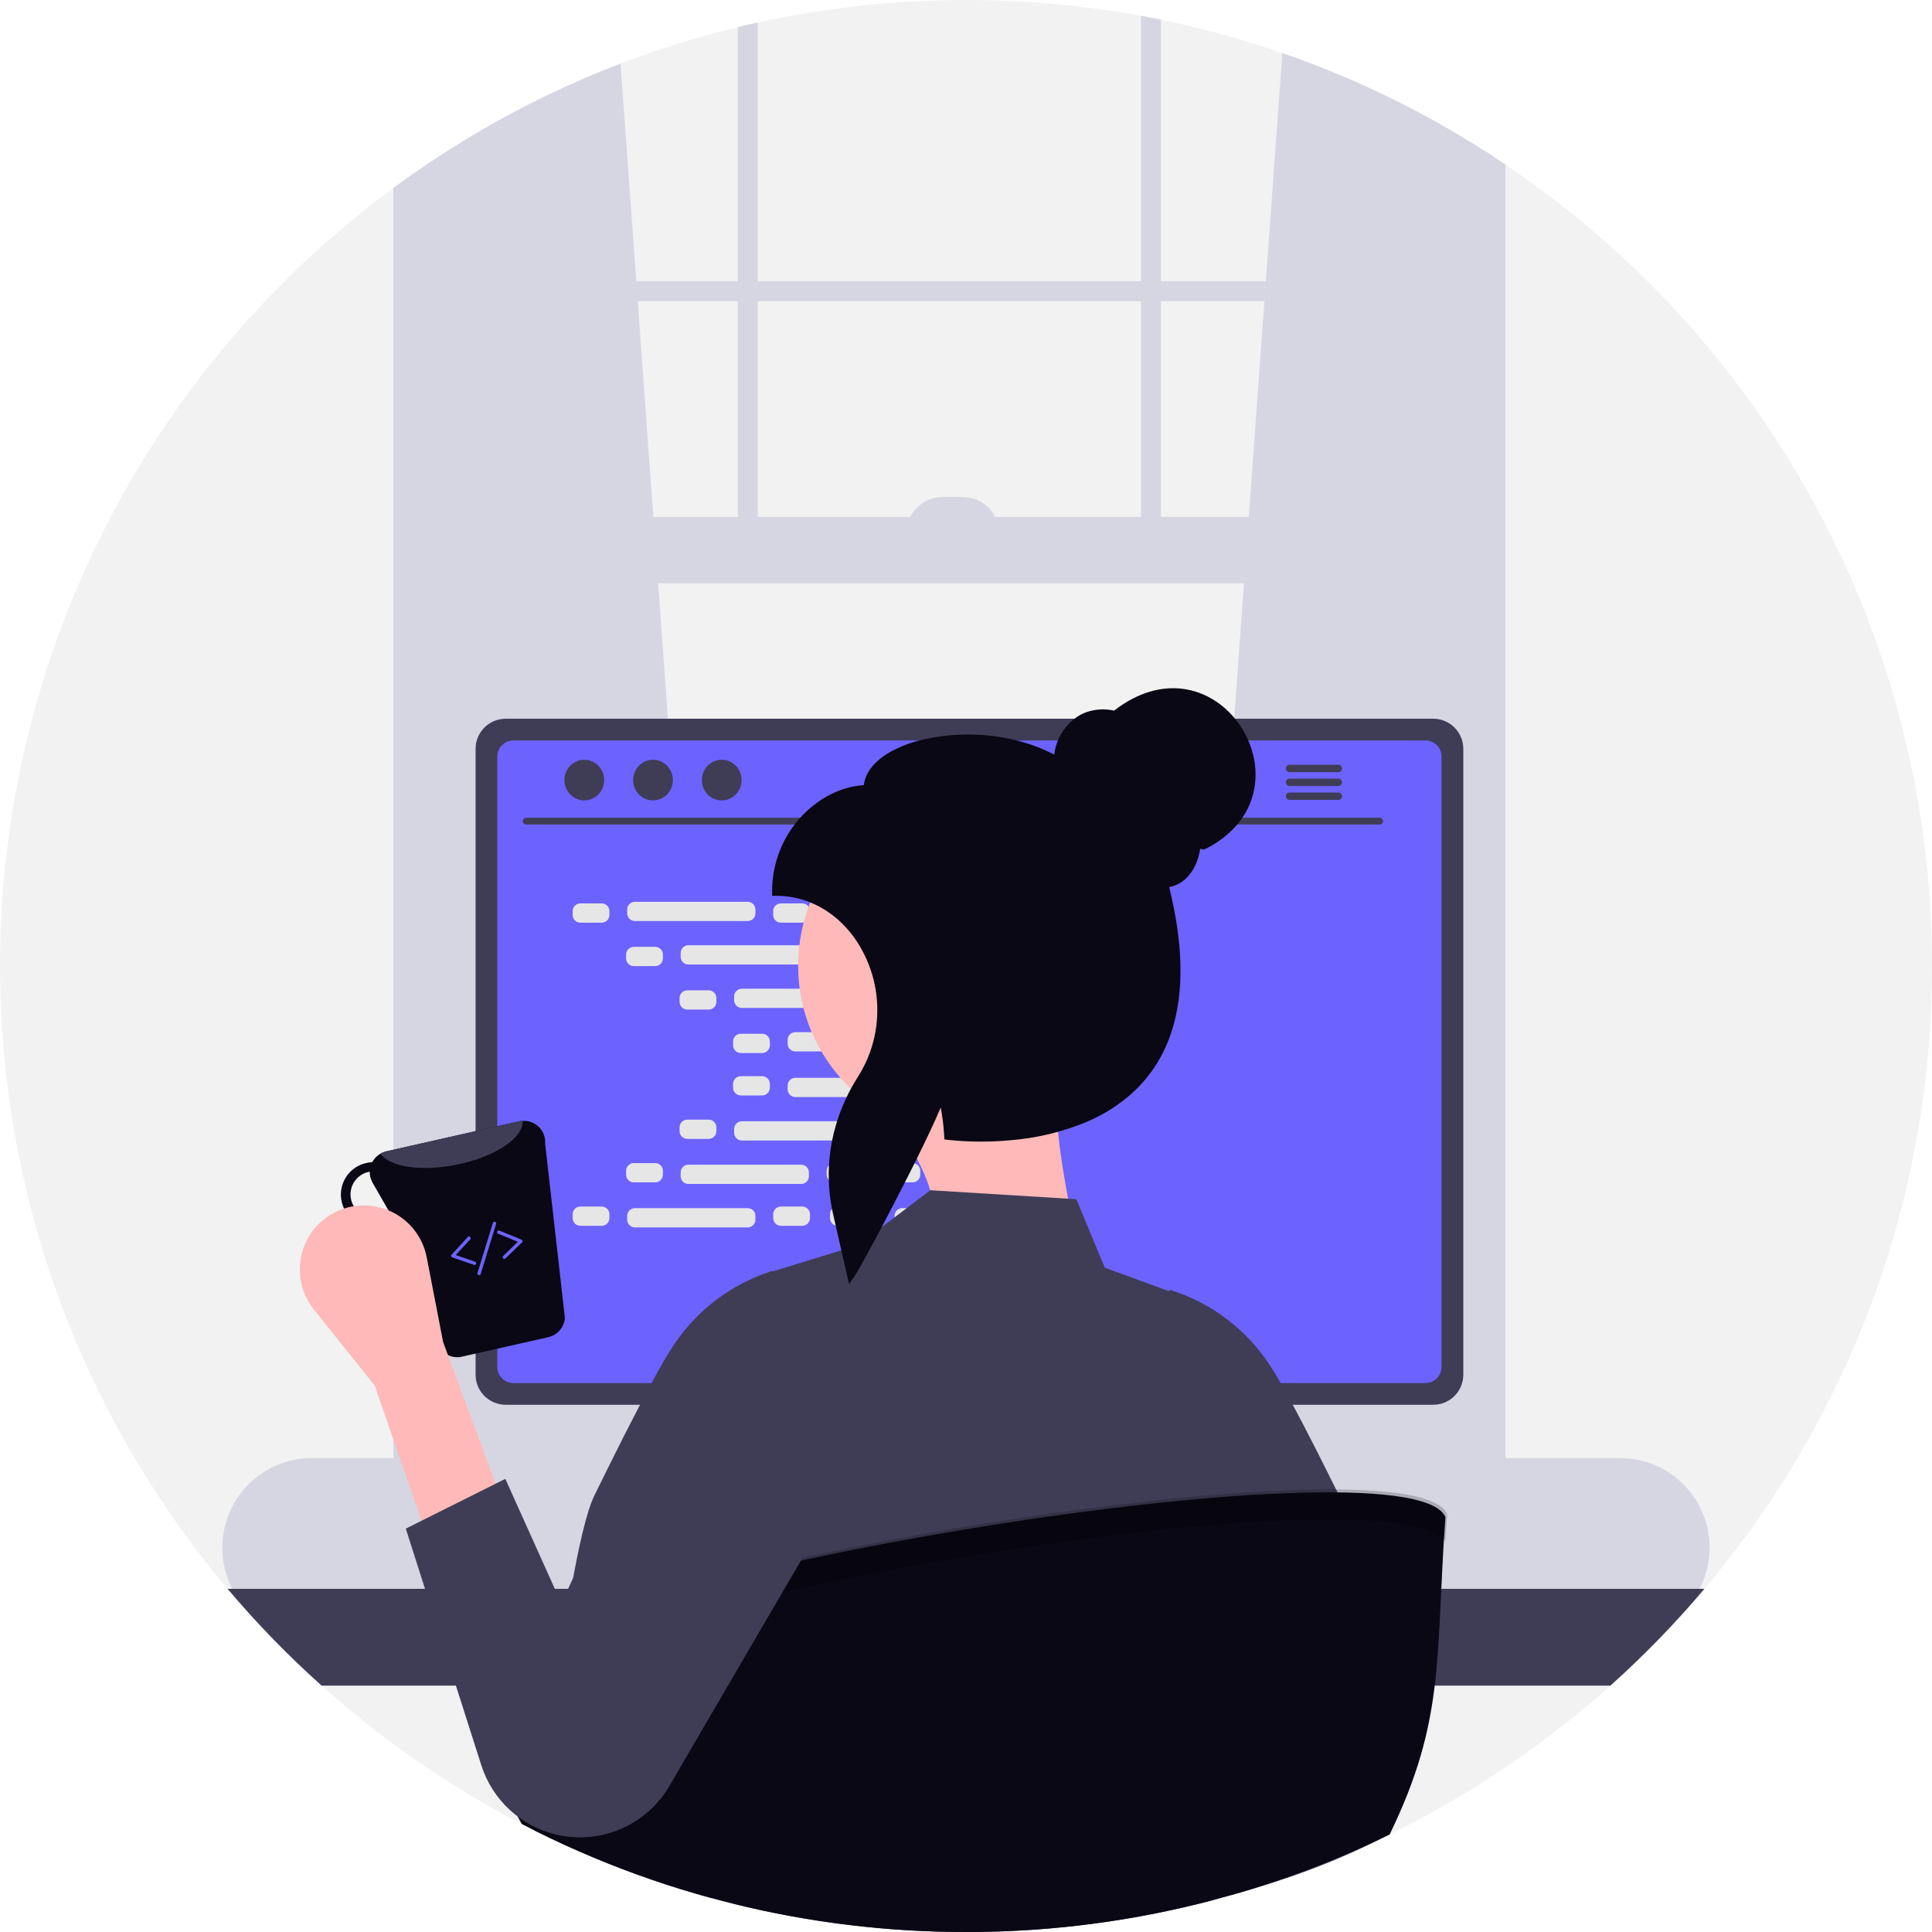
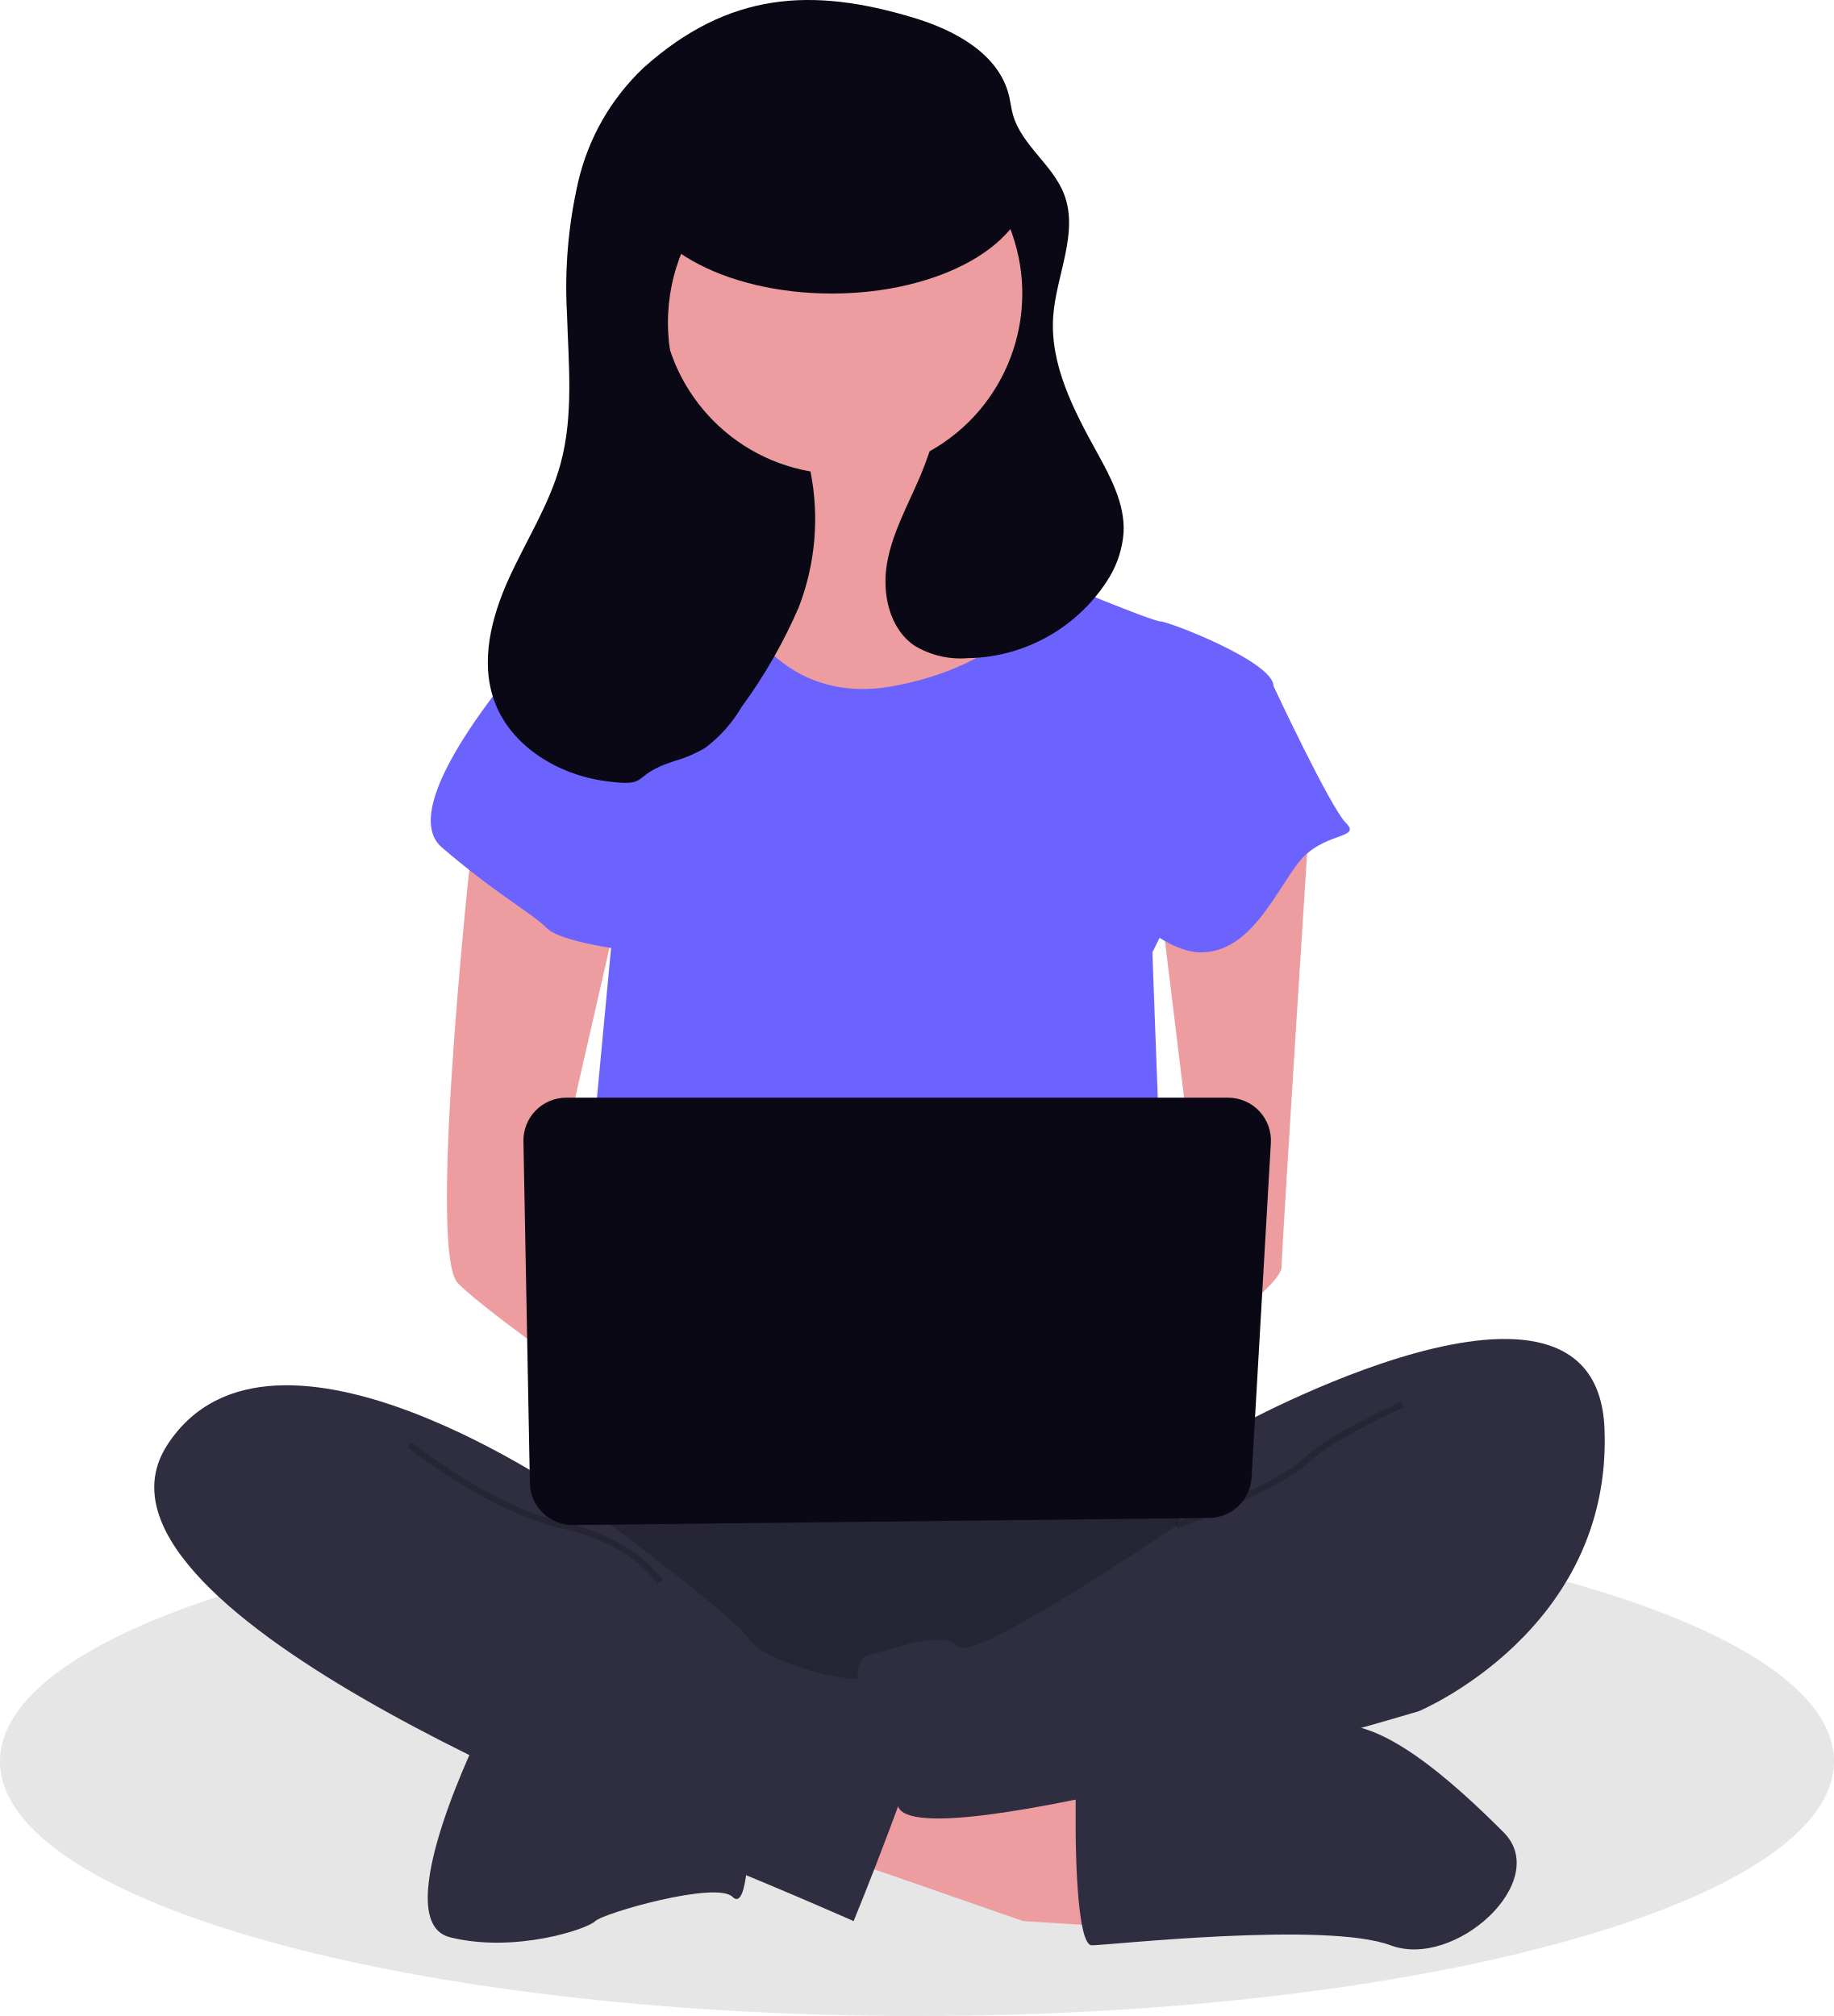
- <svg xmlns="http://www.w3.org/2000/svg" width="720" height="719.998" viewBox="0 0 720 719.998" role="img" artist="Katerina Limpitsouni" source="https://undraw.co/">
-   <g id="Group_67" data-name="Group 67" transform="translate(-670.999 -251)">
-     <path id="Path_1041-2406" data-name="Path 1041" d="M1031,521a358.581,358.581,0,0,1-84.818,232.118c-1.993,2.367-4.023,4.7-6.091,7.013a361.981,361.981,0,0,1-84.07,69.745q-10.8,6.484-22.073,12.22c-.76.386-1.532.772-2.292,1.146-.909.461-1.831.909-2.753,1.358a356.461,356.461,0,0,1-59.194,22.7q-3.177.9-6.365,1.744a359.482,359.482,0,0,1-82.015,11.821c-1.445.037-2.865.062-4.235.087-.486.013-.959.025-1.433.025-1.557.012-3.1.025-4.659.025a360.337,360.337,0,0,1-86.624-10.5q-4.26-1.047-8.483-2.205a355.62,355.62,0,0,1-43.561-14.985q-11.211-4.671-22.024-10.078c-1.632-.822-3.264-1.644-4.871-2.491-.685-.336-1.358-.7-2.03-1.046a361.811,361.811,0,0,1-101.709-79.8c-1.993-2.23-3.949-4.5-5.88-6.776a360.031,360.031,0,0,1,61.773-522.061c2.043-1.507,4.1-3,6.179-4.46l1.233-.859a357.2,357.2,0,0,1,120.955-54.623c2.466-.61,4.933-1.183,7.424-1.719a363.484,363.484,0,0,1,142.854-2.5c2.479.461,4.958.934,7.424,1.445a357.857,357.857,0,0,1,120.955,49.117c.822.523,1.644,1.046,2.466,1.594,1.657,1.071,3.313,2.167,4.945,3.276A359.607,359.607,0,0,1,1031,521Z" transform="translate(360 90)" fill="#f2f2f2" />
-     <path id="Path_1042-2407" data-name="Path 1042" d="M549.936,702.564,434.873,712.779l-1.233.112V221.922l1.233-.859a359.155,359.155,0,0,1,77.244-41.032L518,261.123l.536,7.424,5.817,80.421,1.794,24.739L549.724,699.7Z" transform="translate(390.13 94.675)" fill="#d6d6e3" />
-     <path id="Path_1043-2408" data-name="Path 1043" d="M777.877,213.557c.822.523,1.644,1.046,2.466,1.594V713.67l-2.466-.224-113.817-10.1.212-2.865,23.581-325.992,1.794-24.739,5.817-80.421L696,261.9l6.166-85.042a358.362,358.362,0,0,1,75.712,36.7Z" transform="translate(446.738 93.896)" fill="#d6d6e3" />
-     <path id="Path_1044-2409" data-name="Path 1044" d="M835.7,206.32V713.233c0,9.729-6.7,17.639-14.948,17.639H451.04c-6.826,0-12.619-5.431-14.375-12.843a20.064,20.064,0,0,1-.573-4.8V214.6l-1.233.859c-2.08,1.457-4.136,2.952-6.179,4.46V713.233a28.549,28.549,0,0,0,7.7,19.931,21.252,21.252,0,0,0,9.691,5.8,18.83,18.83,0,0,0,4.97.66H820.756a19,19,0,0,0,4.983-.66c9.94-2.678,17.377-13.192,17.377-25.736V211.191c-1.632-1.109-3.289-2.2-4.945-3.276C837.348,207.366,836.526,206.843,835.7,206.32Z" transform="translate(388.911 101.134)" fill="#d6d6e3" />
-     <rect id="Rectangle_265" data-name="Rectangle 265" width="407.026" height="7.423" transform="translate(821.298 355.803)" fill="#d6d6e3" />
-     <path id="Path_1045-2410" data-name="Path 1045" d="M531.73,169.459c2.466-.61,4.933-1.183,7.424-1.719V369.3H531.73Z" transform="translate(414.228 91.656)" fill="#d6d6e3" />
-     <path id="Path_1046-2411" data-name="Path 1046" d="M652.37,165.73c2.479.461,4.958.934,7.424,1.445V369.8H652.37Z" transform="translate(443.866 91.162)" fill="#d6d6e3" />
-     <path id="Path_1047-2412" data-name="Path 1047" d="M898.373,597.21H410.929a33.409,33.409,0,0,0,0,66.818H898.373a33.338,33.338,0,0,0,25.068-11.353,33.758,33.758,0,0,0,3.757-5.2,31.822,31.822,0,0,0,2.18-4.434,33.388,33.388,0,0,0-31-45.828Z" transform="translate(376.343 197.164)" fill="#d6d6e3" />
-     <rect id="Rectangle_266" data-name="Rectangle 266" width="404.552" height="24.743" transform="translate(823.772 443.642)" fill="#d6d6e3" />
-     <path id="Path_1048-2413" data-name="Path 1048" d="M284.729,148.69h7.423A13.609,13.609,0,0,1,305.761,162.3H271.12a13.609,13.609,0,0,1,13.609-13.609Z" transform="translate(737.607 287.529)" fill="#d6d6e3" />
-     <path id="Path_1049-2414" data-name="Path 1049" d="M929.452,636.34A359.994,359.994,0,0,1,894.424,672.4H414.118A360,360,0,0,1,379.09,636.34Z" transform="translate(376.729 206.777)" fill="#3f3d56" />
-     <path id="Path_1050-2415" data-name="Path 1050" d="M649.079,536.07H568.21a3.957,3.957,0,0,0-1.283.2,4.3,4.3,0,0,0-3.027,4.111V668.136h89.5V540.38a4.314,4.314,0,0,0-4.322-4.31ZM618.473,599.1a9.381,9.381,0,0,1-1.943,5.73,9.548,9.548,0,0,1-17.165-5.73V584.277a9.554,9.554,0,1,1,19.109,0Z" transform="translate(422.131 182.144)" fill="#2f2e41" />
-     <path id="Path_1051-2416" data-name="Path 1051" d="M563.68,638.81v12.32a2.416,2.416,0,0,0,2.4,2.417h85.241a2.424,2.424,0,0,0,2.4-2.417V638.81Z" transform="translate(422.077 207.384)" fill="#3f3d56" />
-     <path id="Path_1052-2417" data-name="Path 1052" d="M810.165,376.02H464.491a11.225,11.225,0,0,0-11.211,11.2V620.483a11.22,11.22,0,0,0,11.211,11.211H810.165a11.22,11.22,0,0,0,11.211-11.211V387.219A11.225,11.225,0,0,0,810.165,376.02Z" transform="translate(394.955 142.824)" fill="#3f3d56" />
-     <path id="Path_1053-2418" data-name="Path 1053" d="M805.678,382.52H465.772a6,6,0,0,0-5.992,6V616.009A6,6,0,0,0,465.772,622H805.678a6,6,0,0,0,5.992-5.992V388.524a6,6,0,0,0-5.991-6Z" transform="translate(396.552 144.421)" fill="#6c63ff" />
-     <path id="Path_1054-2419" data-name="Path 1054" d="M728.575,654l-3.139-14.911a3.728,3.728,0,0,0-2.317-2.7,3.6,3.6,0,0,0-1.32-.249H525.842a3.6,3.6,0,0,0-1.32.249,3.728,3.728,0,0,0-2.317,2.7L519.066,654a3.721,3.721,0,0,0,3.637,4.484H724.925a3.673,3.673,0,0,0,2.89-1.383,3.718,3.718,0,0,0,.76-3.1Z" transform="translate(411.097 206.728)" fill="#2f2e41" />
-     <rect id="Rectangle_267" data-name="Rectangle 267" width="6.228" height="3.737" rx="0.488" transform="translate(938.376 845.554)" fill="#3f3d56" />
-     <rect id="Rectangle_268" data-name="Rectangle 268" width="6.228" height="3.737" rx="0.488" transform="translate(950.832 845.554)" fill="#3f3d56" />
-     <rect id="Rectangle_269" data-name="Rectangle 269" width="6.228" height="3.737" rx="0.488" transform="translate(963.289 845.554)" fill="#3f3d56" />
-     <rect id="Rectangle_270" data-name="Rectangle 270" width="6.228" height="3.737" rx="0.488" transform="translate(975.746 845.554)" fill="#3f3d56" />
-     <rect id="Rectangle_271" data-name="Rectangle 271" width="6.228" height="3.737" rx="0.488" transform="translate(988.202 845.554)" fill="#3f3d56" />
-     <rect id="Rectangle_272" data-name="Rectangle 272" width="6.228" height="3.737" rx="0.488" transform="translate(1000.659 845.554)" fill="#3f3d56" />
-     <rect id="Rectangle_273" data-name="Rectangle 273" width="6.228" height="3.737" rx="0.488" transform="translate(1013.116 845.554)" fill="#3f3d56" />
-     <rect id="Rectangle_274" data-name="Rectangle 274" width="6.228" height="3.737" rx="0.488" transform="translate(1025.573 845.554)" fill="#3f3d56" />
-     <rect id="Rectangle_275" data-name="Rectangle 275" width="6.228" height="3.737" rx="0.488" transform="translate(1038.029 845.554)" fill="#3f3d56" />
-     <rect id="Rectangle_276" data-name="Rectangle 276" width="6.228" height="3.737" rx="0.488" transform="translate(1050.486 845.554)" fill="#3f3d56" />
-     <rect id="Rectangle_277" data-name="Rectangle 277" width="6.228" height="3.737" rx="0.488" transform="translate(1062.943 845.554)" fill="#3f3d56" />
-     <rect id="Rectangle_278" data-name="Rectangle 278" width="6.228" height="3.737" rx="0.488" transform="translate(1075.399 845.554)" fill="#3f3d56" />
-     <rect id="Rectangle_279" data-name="Rectangle 279" width="6.228" height="3.737" rx="0.488" transform="translate(1087.856 845.554)" fill="#3f3d56" />
-     <rect id="Rectangle_280" data-name="Rectangle 280" width="6.228" height="3.737" rx="0.488" transform="translate(1100.313 845.554)" fill="#3f3d56" />
-     <rect id="Rectangle_281" data-name="Rectangle 281" width="6.228" height="3.737" rx="0.488" transform="translate(1112.77 845.554)" fill="#3f3d56" />
-     <rect id="Rectangle_282" data-name="Rectangle 282" width="6.228" height="3.737" rx="0.488" transform="translate(1125.226 845.554)" fill="#3f3d56" />
-     <rect id="Rectangle_283" data-name="Rectangle 283" width="6.228" height="3.737" rx="0.488" transform="translate(938.228 851.782)" fill="#3f3d56" />
-     <rect id="Rectangle_284" data-name="Rectangle 284" width="6.228" height="3.737" rx="0.488" transform="translate(950.685 851.782)" fill="#3f3d56" />
-     <rect id="Rectangle_285" data-name="Rectangle 285" width="6.228" height="3.737" rx="0.488" transform="translate(963.142 851.782)" fill="#3f3d56" />
-     <rect id="Rectangle_286" data-name="Rectangle 286" width="6.228" height="3.737" rx="0.488" transform="translate(975.599 851.782)" fill="#3f3d56" />
-     <rect id="Rectangle_287" data-name="Rectangle 287" width="6.228" height="3.737" rx="0.488" transform="translate(988.055 851.782)" fill="#3f3d56" />
-     <rect id="Rectangle_288" data-name="Rectangle 288" width="6.228" height="3.737" rx="0.488" transform="translate(1000.512 851.782)" fill="#3f3d56" />
-     <rect id="Rectangle_289" data-name="Rectangle 289" width="6.228" height="3.737" rx="0.488" transform="translate(1012.969 851.782)" fill="#3f3d56" />
-     <rect id="Rectangle_290" data-name="Rectangle 290" width="6.228" height="3.737" rx="0.488" transform="translate(1025.425 851.782)" fill="#3f3d56" />
-     <rect id="Rectangle_291" data-name="Rectangle 291" width="6.228" height="3.737" rx="0.488" transform="translate(1037.882 851.782)" fill="#3f3d56" />
-     <rect id="Rectangle_292" data-name="Rectangle 292" width="6.228" height="3.737" rx="0.488" transform="translate(1050.339 851.782)" fill="#3f3d56" />
-     <rect id="Rectangle_293" data-name="Rectangle 293" width="6.228" height="3.737" rx="0.488" transform="translate(1062.795 851.782)" fill="#3f3d56" />
-     <rect id="Rectangle_294" data-name="Rectangle 294" width="6.228" height="3.737" rx="0.488" transform="translate(1075.252 851.782)" fill="#3f3d56" />
-     <rect id="Rectangle_295" data-name="Rectangle 295" width="6.228" height="3.737" rx="0.488" transform="translate(1087.709 851.782)" fill="#3f3d56" />
-     <rect id="Rectangle_296" data-name="Rectangle 296" width="6.228" height="3.737" rx="0.488" transform="translate(1100.166 851.782)" fill="#3f3d56" />
-     <rect id="Rectangle_297" data-name="Rectangle 297" width="6.228" height="3.737" rx="0.488" transform="translate(1112.622 851.782)" fill="#3f3d56" />
-     <rect id="Rectangle_298" data-name="Rectangle 298" width="6.228" height="3.737" rx="0.488" transform="translate(1125.079 851.782)" fill="#3f3d56" />
-     <rect id="Rectangle_299" data-name="Rectangle 299" width="49.827" height="3.737" rx="0.488" transform="translate(998.021 859.256)" fill="#3f3d56" />
-     <path id="Path_1055-2420" data-name="Path 1055" d="M786.723,408.176H468.674a1.265,1.265,0,1,1,0-2.53H786.723a1.265,1.265,0,1,1,0,2.53Z" transform="translate(398.426 150.102)" fill="#3f3d56" />
-     <ellipse id="Ellipse_180" data-name="Ellipse 180" cx="7.412" cy="7.577" rx="7.412" ry="7.577" transform="translate(881.338 534.136)" fill="#3f3d56" />
-     <ellipse id="Ellipse_181" data-name="Ellipse 181" cx="7.412" cy="7.577" rx="7.412" ry="7.577" transform="translate(906.944 534.136)" fill="#3f3d56" />
-     <ellipse id="Ellipse_182" data-name="Ellipse 182" cx="7.412" cy="7.577" rx="7.412" ry="7.577" transform="translate(932.55 534.136)" fill="#3f3d56" />
-     <path id="Path_1056-2421" data-name="Path 1056" d="M715.222,389.8H697.035a1.377,1.377,0,0,0,0,2.753h18.187a1.377,1.377,0,1,0,0-2.753Z" transform="translate(454.508 146.21)" fill="#3f3d56" />
-     <path id="Path_1057-2422" data-name="Path 1057" d="M715.222,393.95H697.035a1.377,1.377,0,0,0,0,2.753h18.187a1.376,1.376,0,1,0,0-2.753Z" transform="translate(454.508 147.229)" fill="#3f3d56" />
-     <path id="Path_1058-2423" data-name="Path 1058" d="M715.222,398.1H697.035a1.377,1.377,0,0,0,0,2.753h18.187a1.377,1.377,0,1,0,0-2.753Z" transform="translate(454.508 148.249)" fill="#3f3d56" />
-     <rect id="Rectangle_300" data-name="Rectangle 300" width="13.71" height="7.175" rx="2.88" transform="translate(884.402 587.672)" fill="#e6e6e6" />
-     <rect id="Rectangle_301" data-name="Rectangle 301" width="13.71" height="7.175" rx="2.88" transform="translate(959.142 587.672)" fill="#e6e6e6" />
-     <rect id="Rectangle_302" data-name="Rectangle 302" width="13.71" height="7.175" rx="2.88" transform="translate(980.318 587.672)" fill="#e6e6e6" />
-     <rect id="Rectangle_303" data-name="Rectangle 303" width="47.791" height="7.175" rx="2.88" transform="translate(904.732 587.073)" fill="#e6e6e6" />
-     <rect id="Rectangle_304" data-name="Rectangle 304" width="47.791" height="7.175" rx="2.88" transform="translate(1004.385 587.073)" fill="#e6e6e6" />
-     <rect id="Rectangle_305" data-name="Rectangle 305" width="13.71" height="7.175" rx="2.88" transform="translate(904.332 603.866)" fill="#e6e6e6" />
-     <rect id="Rectangle_306" data-name="Rectangle 306" width="13.71" height="7.175" rx="2.88" transform="translate(979.073 603.866)" fill="#e6e6e6" />
-     <rect id="Rectangle_307" data-name="Rectangle 307" width="13.71" height="7.175" rx="2.88" transform="translate(1000.249 603.866)" fill="#e6e6e6" />
-     <rect id="Rectangle_308" data-name="Rectangle 308" width="47.791" height="7.175" rx="2.88" transform="translate(924.662 603.267)" fill="#e6e6e6" />
-     <rect id="Rectangle_309" data-name="Rectangle 309" width="47.791" height="7.175" rx="2.88" transform="translate(1024.316 603.267)" fill="#e6e6e6" />
-     <rect id="Rectangle_310" data-name="Rectangle 310" width="13.71" height="7.175" rx="2.88" transform="translate(924.263 620.059)" fill="#e6e6e6" />
-     <rect id="Rectangle_311" data-name="Rectangle 311" width="13.71" height="7.175" rx="2.88" transform="translate(999.003 620.059)" fill="#e6e6e6" />
-     <rect id="Rectangle_312" data-name="Rectangle 312" width="13.71" height="7.175" rx="2.88" transform="translate(1020.18 620.059)" fill="#e6e6e6" />
-     <rect id="Rectangle_313" data-name="Rectangle 313" width="47.791" height="7.175" rx="2.88" transform="translate(944.593 619.461)" fill="#e6e6e6" />
-     <rect id="Rectangle_314" data-name="Rectangle 314" width="47.791" height="7.175" rx="2.88" transform="translate(1044.247 619.461)" fill="#e6e6e6" />
-     <rect id="Rectangle_315" data-name="Rectangle 315" width="13.71" height="7.175" rx="2.88" transform="translate(944.194 636.253)" fill="#e6e6e6" />
-     <rect id="Rectangle_316" data-name="Rectangle 316" width="13.71" height="7.175" rx="2.88" transform="translate(1018.934 636.253)" fill="#e6e6e6" />
-     <rect id="Rectangle_317" data-name="Rectangle 317" width="13.71" height="7.175" rx="2.88" transform="translate(1040.111 636.253)" fill="#e6e6e6" />
-     <rect id="Rectangle_318" data-name="Rectangle 318" width="47.791" height="7.175" rx="2.88" transform="translate(964.524 635.655)" fill="#e6e6e6" />
-     <rect id="Rectangle_319" data-name="Rectangle 319" width="13.71" height="7.175" rx="2.88" transform="translate(959.142 700.646)" fill="#e6e6e6" />
-     <rect id="Rectangle_320" data-name="Rectangle 320" width="13.71" height="7.175" rx="2.88" transform="translate(980.318 700.646)" fill="#e6e6e6" />
-     <rect id="Rectangle_321" data-name="Rectangle 321" width="47.791" height="7.175" rx="2.88" transform="translate(1004.385 701.244)" fill="#e6e6e6" />
-     <rect id="Rectangle_322" data-name="Rectangle 322" width="13.71" height="7.175" rx="2.88" transform="translate(884.402 700.646)" fill="#e6e6e6" />
-     <rect id="Rectangle_323" data-name="Rectangle 323" width="47.791" height="7.175" rx="2.88" transform="translate(904.732 701.244)" fill="#e6e6e6" />
-     <rect id="Rectangle_324" data-name="Rectangle 324" width="13.71" height="7.175" rx="2.88" transform="translate(904.332 684.452)" fill="#e6e6e6" />
-     <rect id="Rectangle_325" data-name="Rectangle 325" width="13.71" height="7.175" rx="2.88" transform="translate(979.073 684.452)" fill="#e6e6e6" />
-     <rect id="Rectangle_326" data-name="Rectangle 326" width="13.71" height="7.175" rx="2.88" transform="translate(1000.249 684.452)" fill="#e6e6e6" />
-     <rect id="Rectangle_327" data-name="Rectangle 327" width="47.791" height="7.175" rx="2.88" transform="translate(924.662 685.05)" fill="#e6e6e6" />
-     <rect id="Rectangle_328" data-name="Rectangle 328" width="13.71" height="7.175" rx="2.88" transform="translate(924.263 668.258)" fill="#e6e6e6" />
-     <rect id="Rectangle_329" data-name="Rectangle 329" width="13.71" height="7.175" rx="2.88" transform="translate(999.003 668.258)" fill="#e6e6e6" />
-     <rect id="Rectangle_330" data-name="Rectangle 330" width="13.71" height="7.175" rx="2.88" transform="translate(1020.18 668.258)" fill="#e6e6e6" />
-     <rect id="Rectangle_331" data-name="Rectangle 331" width="47.791" height="7.175" rx="2.88" transform="translate(944.593 668.856)" fill="#e6e6e6" />
-     <rect id="Rectangle_332" data-name="Rectangle 332" width="13.71" height="7.175" rx="2.88" transform="translate(944.194 652.065)" fill="#e6e6e6" />
-     <rect id="Rectangle_333" data-name="Rectangle 333" width="13.71" height="7.175" rx="2.88" transform="translate(1018.934 652.065)" fill="#e6e6e6" />
-     <rect id="Rectangle_334" data-name="Rectangle 334" width="13.71" height="7.175" rx="2.88" transform="translate(1040.111 652.065)" fill="#e6e6e6" />
-     <rect id="Rectangle_335" data-name="Rectangle 335" width="47.791" height="7.175" rx="2.88" transform="translate(964.524 652.663)" fill="#e6e6e6" />
-     <path id="Path_223-2424" data-name="Path 223" d="M304.558,542.57s20.613,28.936,13.251,36.771,55.23,8.03,55.23,8.03-9.4-42.094-6.635-51.781Z" transform="translate(699.068 125.378)" fill="#ffb9b9" />
-     <path id="Path_1059-2425" data-name="Path 1059" d="M789.655,757.108c-.76.386-1.532.772-2.292,1.146-19.682,9.841-35.427,15.434-56.964,21.563-1.819-20.3-3.575-55.993-5.282-78.116-.448-5.742-.9-10.563-1.333-13.964a18.912,18.912,0,0,0-1.1-5.294l.075,5.294.187,13.964,1.084,79.86a359.487,359.487,0,0,1-82.015,11.821c-1.445.037-2.865.062-4.235.087-.486.012-.959.025-1.433.025-1.557.013-3.1.025-4.659.025a360.338,360.338,0,0,1-86.624-10.5c.61-20.093,1.221-55.383,1.806-81.318.125-5.07.237-9.791.361-13.964.237-8.919.486-15.347.723-17.5a5.432,5.432,0,0,0-.486,1.208,121.028,121.028,0,0,0-2.354,16.293c-.436,4.173-.872,8.894-1.308,13.964-2.317,26.944-4.733,63.579-7.225,79.113a355.621,355.621,0,0,1-43.561-14.985Q481.812,761.157,471,755.751c1.37-8.969,2.8-19.021,4.273-29.448,1.146-8.084,2.329-16.393,3.538-24.6,1.868-12.681,3.787-25.113,5.73-36.062,2.84-15.994,5.755-28.85,8.645-34.754,2.741-5.606,5.481-11.136,8.134-16.43.922-1.856,1.844-3.687,2.741-5.468.212-.424.424-.835.635-1.246,1.906-3.749,3.75-7.337,5.506-10.7,1.507-2.878,2.94-5.593,4.3-8.1,3.289-6.079,6.079-10.925,8.147-13.989a68.831,68.831,0,0,1,36.473-27.666l.374-.1.262.112,25.474-7.823,3.725-1.146,2.5-.772,8.819-6.714,4.8-3.65,4.5-3.426,8.794-6.689,54.448,3.351,10.6,25.524,23.742,8.682.411-.187.361-.149.374.1a68.893,68.893,0,0,1,36.473,27.666c1.171,1.756,2.591,4.073,4.2,6.876,1.37,2.379,2.865,5.095,4.484,8.1,2.3,4.273,4.821,9.093,7.487,14.313.585,1.146,1.183,2.317,1.781,3.5q1.663,3.288,3.376,6.714c2.653,5.294,5.394,10.825,8.134,16.443,2.379,4.871,4.783,14.886,7.15,27.629,1.956,10.588,3.9,23.07,5.78,36.062,2.466,16.842-.162,37.009,2.068,52.505C789.369,755.19,789.518,756.149,789.655,757.108Z" transform="translate(399.308 177.479)" fill="#3f3d56" />
-     <circle id="Ellipse_183" data-name="Ellipse 183" cx="63.326" cy="63.326" r="63.326" transform="translate(968.44 547.534)" fill="#ffb9b9" />
-     <path id="Path_1060-2426" data-name="Path 1060" d="M719.446,386.358a33.145,33.145,0,0,0-4.945-8.1c-9.617-11.747-27.106-16.916-45.056-3.015a19.032,19.032,0,0,0-10.4.6,16.08,16.08,0,0,0-4.385,2.417,19.894,19.894,0,0,0-6.154,8.1,19.335,19.335,0,0,0-1.37,5.269,62.987,62.987,0,0,0-13.989-5.269,75.163,75.163,0,0,0-36.286,0,45.522,45.522,0,0,0-10.937,4.335c-5.83,3.363-9.181,7.611-9.779,12.332-8.408.473-17.153,4.9-23.668,12.145-.735.81-1.445,1.657-2.105,2.529A40.745,40.745,0,0,0,542,442.675v1.582h1.582a33.472,33.472,0,0,1,12.644,2.466,34.361,34.361,0,0,1,7.337,4.048,35.816,35.816,0,0,1,4.2,3.488,41.71,41.71,0,0,1,7.624,10.028,46.663,46.663,0,0,1,5.082,30.781,45.1,45.1,0,0,1-1.893,7.175,46.816,46.816,0,0,1-4.622,9.5c-.075.112-.137.224-.212.336-.835,1.333-1.632,2.691-2.379,4.061-.561,1.021-1.084,2.068-1.57,3.114a64.732,64.732,0,0,0-3.587,9.019,66.749,66.749,0,0,0-3.04,16.866c-.087,1.52-.112,3.039-.062,4.559a64.74,64.74,0,0,0,1.283,11.66c.112.523.224,1.034.336,1.557l.909,3.974,2.155,9.48,1.495,6.527,1.383,6.054,2.043-2.927c.7-1,2.454-4.061,4.808-8.4,1.557-2.828,3.363-6.2,5.319-9.891,2.728-5.17,5.718-10.937,8.645-16.692,1.183-2.329,2.354-4.646,3.488-6.913,2.143-4.3,4.161-8.446,5.892-12.133,1.594-3.4,2.952-6.415,3.961-8.832.311,1.582.573,3.189.772,4.808.224,1.644.386,3.313.473,4.983.025.249.037.511.05.76l.05,1.022.012.3,1.32.174a115.869,115.869,0,0,0,22.92.174h.012a93.25,93.25,0,0,0,29.348-7.113,61.357,61.357,0,0,0,14.7-9.019,51.437,51.437,0,0,0,5.8-5.63c.448-.511.884-1.021,1.308-1.545a51.227,51.227,0,0,0,6.291-9.841,52.062,52.062,0,0,0,2.915-7.175c4.783-14.487,4.509-32.562-.822-54.037a12.363,12.363,0,0,0,4.073-1.57c3.911-2.354,6.627-7.026,7.474-12.731l1.345.361a37.5,37.5,0,0,0,12.469-9.392,30.043,30.043,0,0,0,1.918-2.529C723.345,406.2,723.395,395.439,719.446,386.358Z" transform="translate(416.751 140.583)" fill="#090814" />
-     <path id="Path_1061-2427" data-name="Path 1061" d="M206.32,483.352,216.9,442.5l9.346,35.247Z" transform="translate(721.688 359.711)" opacity="0.2" />
-     <path id="Path_1062-2428" data-name="Path 1062" d="M813.893,616.764c-3.787,52.169.137,75.139-20.765,118.152a356.456,356.456,0,0,1-59.194,22.7q-3.177.9-6.365,1.744a359.48,359.48,0,0,1-82.015,11.822c-1.445.037-2.865.062-4.235.087-.486.013-.959.025-1.433.025-1.557.012-3.1.025-4.659.025a360.338,360.338,0,0,1-86.624-10.5q-4.26-1.047-8.483-2.205a355.631,355.631,0,0,1-43.561-14.985q-11.211-4.671-22.024-10.078c-1.632-.822-3.264-1.644-4.871-2.491-8.259-14.524-12.955-32.188-13.055-53.414C462.328,641.067,801.262,585.224,813.893,616.764Z" transform="translate(395.773 199.683)" fill="#090814" />
-     <path id="Path_1063-2429" data-name="Path 1063" d="M813.755,625.916c.193-3.23.41-6.566.662-10.04-12.631-31.54-351.566,24.3-357.284,60.876.016,3.353.159,6.607.4,9.784C471.38,650.439,793.373,597.364,813.755,625.916Z" transform="translate(395.902 199.465)" opacity="0.2" />
-     <path id="Path_1064-2430" data-name="Path 1064" d="M489.077,504.829a7.928,7.928,0,0,0-8.412-8.49,7.3,7.3,0,0,0-1.252.157l-49.53,11.189a8.156,8.156,0,0,0-5.243,4.03,10.193,10.193,0,0,0-2.152.313A12.035,12.035,0,1,0,427.81,535.5a12.2,12.2,0,0,0,4.851-2.347l16.784,47.262a7.883,7.883,0,0,0,8.646,3.795l32.2-7.277a7.992,7.992,0,0,0,6.142-7.12Zm-62.011,27.308a8.608,8.608,0,0,1-3.834-16.784c.156-.039.313,0,.47-.039a8.105,8.105,0,0,0,1.056,4.069L430.9,530.1A8.1,8.1,0,0,1,427.066,532.138Z" transform="translate(385.087 172.379)" fill="#090814" />
-     <path id="Path_1065-2431" data-name="Path 1065" d="M477.783,496.336c.47,6.26-10.25,13.459-24.609,16.315-13.185,2.7-25,.821-28.326-4.108a7.5,7.5,0,0,1,2.152-.861l49.53-11.189a7.3,7.3,0,0,1,1.252-.157Z" transform="translate(387.97 172.382)" fill="#3f3d56" />
-     <path id="Path_1066-2432" data-name="Path 1066" d="M449.463,649.033l27.82-13.91-23.184-62.6-6.11-31.568a23.869,23.869,0,0,0-38.967-13.587h0a23.869,23.869,0,0,0-3.1,33.033l22.68,28.35Z" transform="translate(382.034 178.595)" fill="#ffb9b9" />
-     <path id="Path_1067-2433" data-name="Path 1067" d="M469.493,617.776,432.4,636.323l28.15,88.2a38.587,38.587,0,0,0,27.823,25.806h0A38.587,38.587,0,0,0,530.4,732.649L605.044,604.7a39.388,39.388,0,0,0-12.7-53.541h0a39.389,39.389,0,0,0-56.424,15.9l-45.562,97.083Z" transform="translate(389.825 184.349)" fill="#3f3d56" />
-     <path id="Path_1068-2434" data-name="Path 1068" d="M454.687,541.53a.617.617,0,0,1-.2-.034l-8.1-2.788a.622.622,0,0,1-.256-1.01l6.023-6.558a.623.623,0,1,1,.917.842l-5.38,5.857,7.2,2.479a.623.623,0,0,1-.2,1.212Z" transform="translate(393.158 180.883)" fill="#6c63ff" />
-     <path id="Path_1069-2435" data-name="Path 1069" d="M462.41,539.706a.623.623,0,0,1-.433-1.07l5.474-5.293-7.354-3.03a.622.622,0,0,1,.474-1.151l8.233,3.393a.622.622,0,0,1,.2,1.023l-6.158,5.953a.622.622,0,0,1-.433.175Z" transform="translate(396.535 180.435)" fill="#6c63ff" />
-     <path id="Path_1070-2436" data-name="Path 1070" d="M454.454,546.431a.6.6,0,0,1-.183-.028.622.622,0,0,1-.412-.778l5.748-18.685a.623.623,0,1,1,1.191.367l-5.748,18.685A.623.623,0,0,1,454.454,546.431Z" transform="translate(395.09 179.793)" fill="#6c63ff" />
+ <svg xmlns="http://www.w3.org/2000/svg" width="582.834" height="640.76" viewBox="0 0 582.834 640.76" role="img" artist="Katerina Limpitsouni" source="https://undraw.co/">
+   <g transform="translate(-730.163 -282.736)">
+     <path d="M966.953,643.379C874.023,685.635,754.34,682.64,754.34,682.64H624.821V657.91c52.779-14.733,125.755-23.84,206.421-23.84a945.777,945.777,0,0,1,135.712,9.309Z" transform="translate(190.339 127.527)" opacity="0.1" />
+     <path d="M1186.656,708.006c0,44.725-130.49,80.95-291.417,80.95s-291.417-36.225-291.417-80.95c0-22.3,32.461-42.5,85-57.11v24.73H818.337s119.683,2.995,212.613-39.261C1123.515,649.884,1186.656,676.881,1186.656,708.006Z" transform="translate(126.342 134.54)" opacity="0.1" />
+     <rect width="123.994" height="124.215" transform="translate(934.806 338.513)" fill="#090814" />
+     <path d="M694.753,561.941s10.263,35.921-7.7,38.487a70.111,70.111,0,0,0-30.79,12.829l33.356,43.619H751.2l38.487-38.487s-51.316-38.487-41.053-61.58S694.753,561.941,694.753,561.941Z" transform="translate(286.165 -135.584)" fill="#ed9da0" />
+     <path d="M536.239,554.651l59.016,20.525,41.049,2.566-2.566-35.921-84.669-25.042Z" transform="translate(460.072 318.157)" fill="#ed9da0" />
+     <path d="M688.28,685.3s0,35.921,5.132,35.921,74.408-7.7,94.935,0S839.663,700.7,824.268,685.3s-40.506-38.487-56.175-33.356-79.814,17.961-79.814,17.961Z" transform="translate(383.726 179.807)" fill="#2f2e41" />
+     <path d="M654.726,651.4s-30.79,61.58-10.263,66.711,43.619-2.566,46.185-5.132,38.487-12.829,43.619-7.7,5.131-20.527,5.131-20.527Z" transform="translate(228.692 180.356)" fill="#2f2e41" />
+     <path d="M667.627,630.48s-48.751,66.712-12.829,84.672,207.831,17.961,220.66,0,17.961-74.409,0-79.541S667.627,630.48,667.627,630.48Z" transform="translate(241.449 116.604)" fill="#2f2e41" />
+     <path d="M667.627,630.48s-48.751,66.712-12.829,84.672,207.831,17.961,220.66,0,17.961-74.409,0-79.541S667.627,630.48,667.627,630.48Z" transform="translate(241.449 116.604)" opacity="0.2" />
+     <ellipse cx="59.014" cy="59.014" rx="59.014" ry="59.014" transform="translate(942.43 326.284)" fill="#ed9da0" />
+     <path d="M648.025,571.644l51.316-10.263s12.829,41.053,53.882,33.356,51.316-33.356,51.316-33.356,30.79,12.829,33.356,12.829,35.922,12.829,35.922,20.527-38.487,84.672-38.487,84.672l5.131,138.555-189.871-5.132L663.42,676.844Z" transform="translate(261.051 -93.972)" fill="#6c63ff" />
+     <path d="M647.572,580.4s-15.395,135.989-5.132,146.252,51.316,38.487,51.316,38.487v-30.79L673.23,695.862l20.527-89.8Z" transform="translate(233.279 -36.014)" fill="#ed9da0" />
+     <path d="M746.267,579.448s-8.98,139.838-8.98,144.969S714.194,747.51,706.5,747.51s-12.829-12.829-12.829-12.829l17.961-20.527L698.8,608.955Z" transform="translate(400.147 -38.914)" fill="#ed9da0" />
+     <path d="M790.47,649.41s115.462-64.146,118.027,0-59.014,89.8-59.014,89.8-159.081,47.7-165.5,30.266-19.244-45.661-8.98-48.226,23.092-7.7,28.224-2.566S772.509,680.2,772.509,680.2Z" transform="translate(331.569 87.411)" fill="#2f2e41" />
+     <path d="M768.046,626.042S744.954,636.305,737.257,644,696.2,664.53,696.2,664.53" transform="translate(407.874 103.08)" fill="none" stroke="#000" stroke-miterlimit="10" stroke-width="2" opacity="0.2" />
+     <path d="M695.055,569.049l-15.4-5.132s-56.448,59.014-38.487,74.409,28.224,20.527,33.356,25.658,30.79,7.7,30.79,7.7Z" transform="translate(229.416 -86.245)" fill="#6c63ff" />
+     <path d="M725.152,568.354l23.092,5.132s17.961,38.487,23.092,43.619-7.7,2.566-15.395,12.829-15.4,28.224-30.79,28.224S689.23,632.5,689.23,632.5Z" transform="translate(386.624 -72.72)" fill="#6c63ff" />
+     <path d="M750.957,661.426s-97.5-69.277-130.857-17.961S763.786,764.059,789.444,774.322s48.751,20.527,48.751,20.527,23.092-56.448,23.092-66.711-17.961-10.263-23.092-10.263-28.224-5.132-33.356-12.829S750.957,661.426,750.957,661.426Z" transform="translate(163.25 98.489)" fill="#2f2e41" />
+     <path d="M635.98,629.212s25.658,20.527,48.751,25.658,30.79,17.961,30.79,17.961" transform="translate(224.345 112.74)" fill="none" stroke="#000" stroke-miterlimit="10" stroke-width="2" opacity="0.2" />
+     <path d="M644.921,615.809l2.05,108.638a13.6,13.6,0,0,0,13.75,13.343l202.168-2.271A13.6,13.6,0,0,0,876.314,722.7l6.137-106.367a13.6,13.6,0,0,0-13.577-14.383H658.519a13.6,13.6,0,0,0-13.6,13.856Z" transform="translate(251.586 29.67)" fill="#090814" />
+     <g transform="translate(885.188 282.736)">
+       <path d="M662.151,702.584c5.506-12.151,12.906-23.553,16.432-36.419,4.226-15.42,2.58-31.736,2.077-47.717a149.817,149.817,0,0,1,3.577-42.106,72.4,72.4,0,0,1,20.813-36.235c26.889-24,53.277-25.728,86.11-15.735,12.944,3.94,26.732,11.441,29.942,24.585.484,1.985.7,4.029,1.243,6,2.688,9.786,12.7,15.979,16.312,25.463,4.672,12.267-2.532,25.607-3.474,38.7-1.1,15.286,6.415,29.726,13.821,43.143,4.4,7.976,8.981,16.472,8.544,25.572a32.3,32.3,0,0,1-4.421,14.1,53.753,53.753,0,0,1-45.154,25.884,28.326,28.326,0,0,1-16.913-3.993c-8.013-5.517-10.36-16.627-8.691-26.212s6.534-18.253,10.347-27.2c1.17-2.747,2.225-5.54,3.2-8.361a57.416,57.416,0,1,0-37.873,6.424,77.777,77.777,0,0,1-3.766,43.247,163.309,163.309,0,0,1-18.16,31.664,43.707,43.707,0,0,1-11.569,12.947,41.046,41.046,0,0,1-9.856,4.209c-14.493,4.661-6.932,8.411-22.01,6.315s-30.012-11.191-35.15-25.522C653.028,728.768,656.645,714.734,662.151,702.584Z" transform="translate(-655.498 -518.627)" fill="#090814" />
+       <ellipse cx="62.629" cy="35.49" rx="62.629" ry="35.49" transform="translate(46.663 22.315)" fill="#090814" />
+     </g>
  </g>
</svg>
